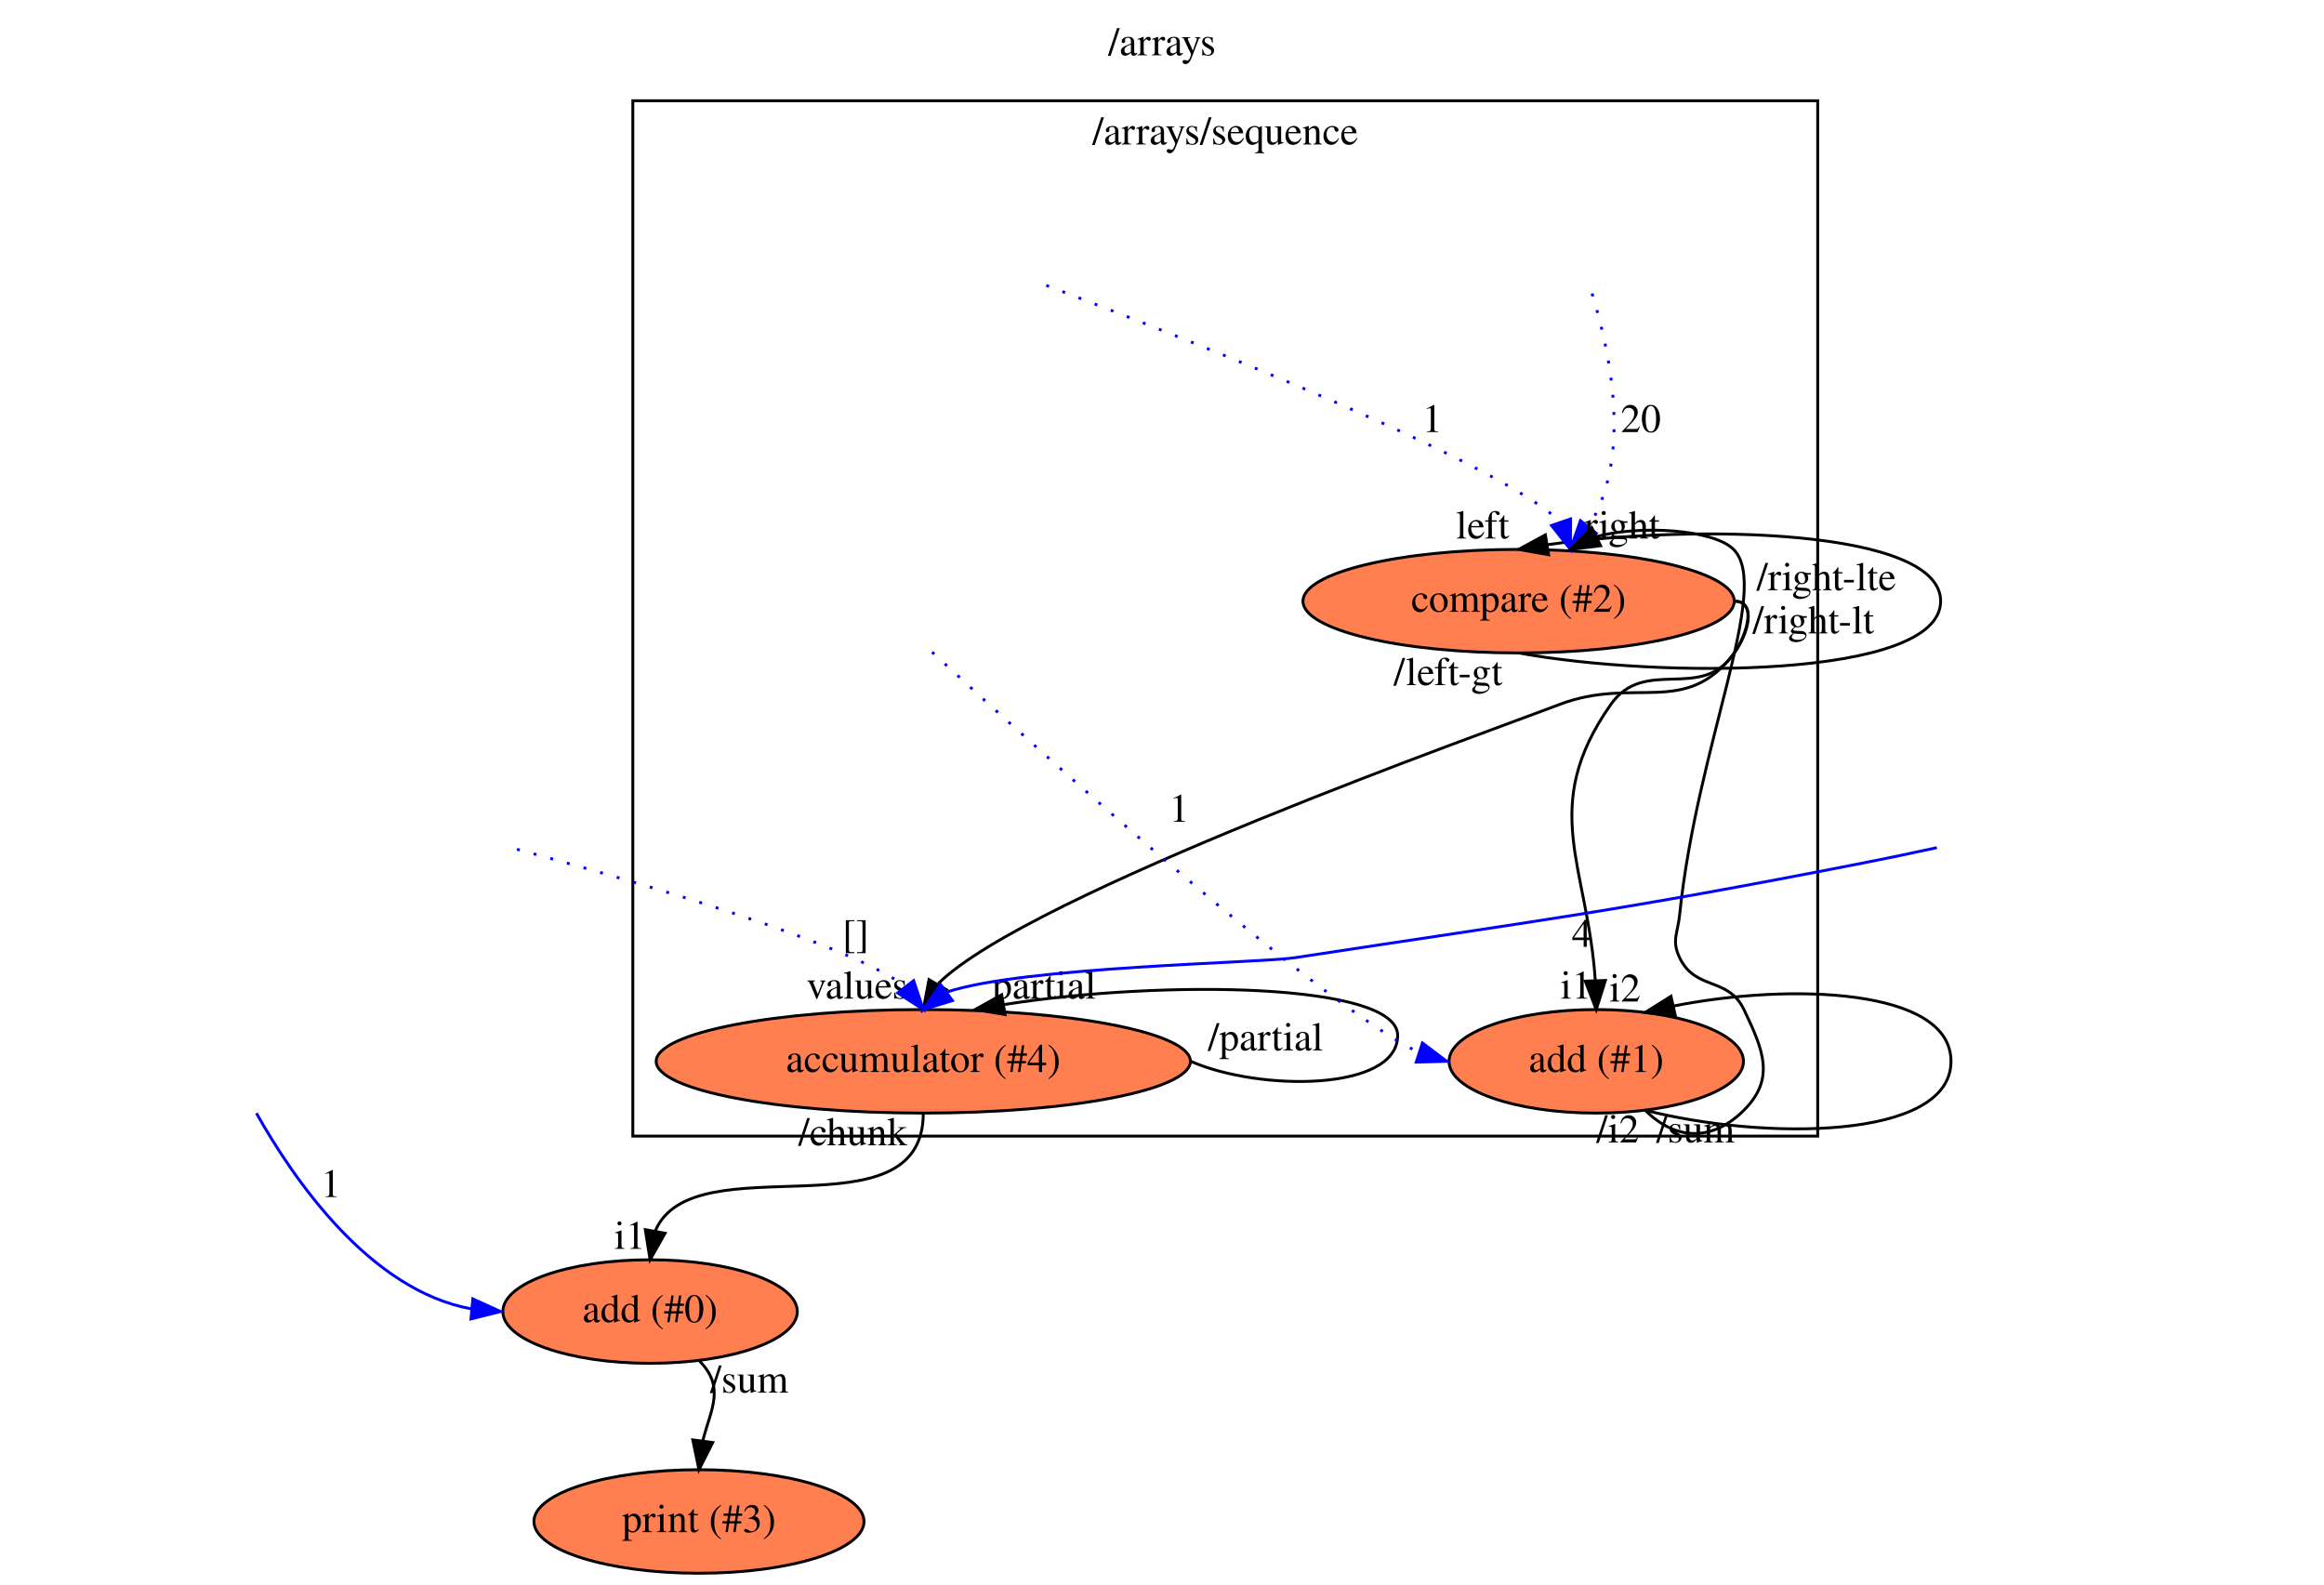
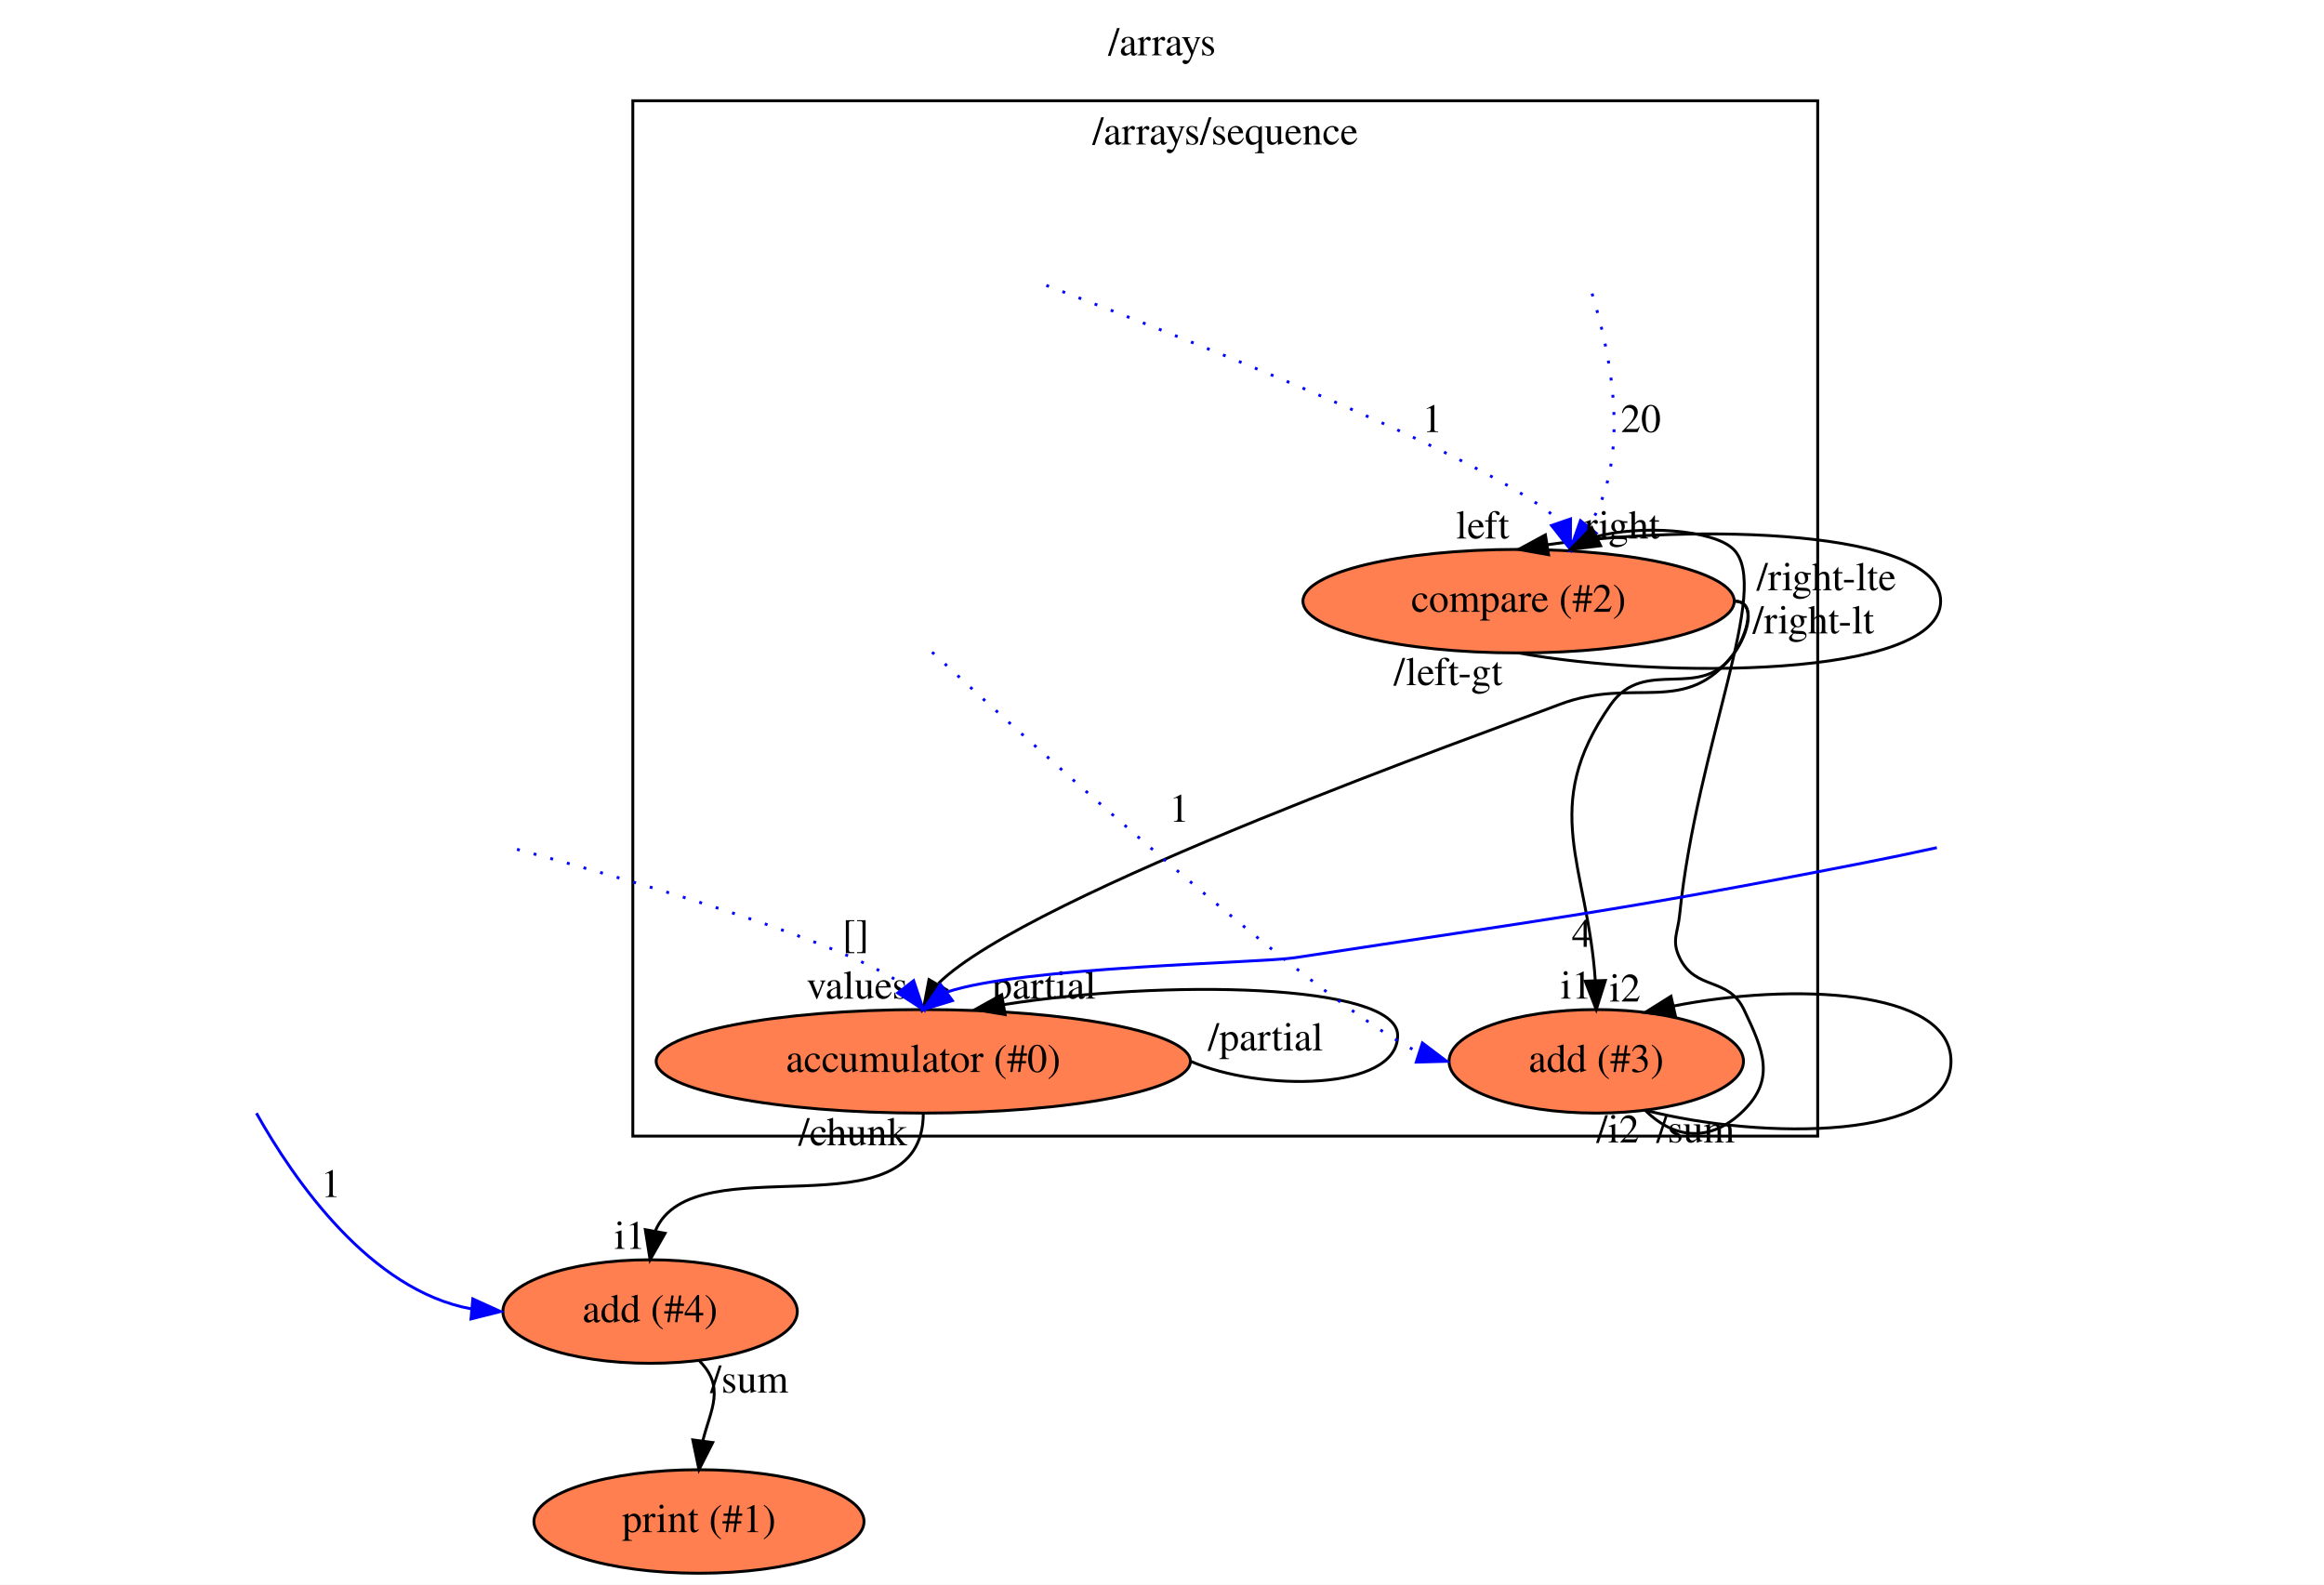
<svg xmlns="http://www.w3.org/2000/svg" xmlns:xlink="http://www.w3.org/1999/xlink" width="808pt" height="551pt" viewBox="0.00 0.00 808.09 551.00">
  <g id="graph0" class="graph" transform="scale(1 1) rotate(0) translate(4 547)">
    <polygon fill="#ffffff" stroke="transparent" points="-4,4 -4,-547 804.087,-547 804.087,4 -4,4" />
    <text text-anchor="middle" x="400.043" y="-527.8" font-family="Times,serif" font-size="14.00" fill="#000000">/arrays</text>
    <g id="clust1" class="cluster">
      <polygon fill="none" stroke="#000000" points="216.043,-152 216.043,-512 628.043,-512 628.043,-152 216.043,-152" />
      <text text-anchor="middle" x="422.043" y="-496.8" font-family="Times,serif" font-size="14.00" fill="#000000">/arrays/sequence</text>
    </g>
    <g id="node1" class="node">
      <g id="a_node1">
        <a xlink:href="file:///home/travis/build/andrewdavidmackenzie/flow/flowstdlib/control/compare_switch/compare_switch.html" xlink:title="compare (#2)">
          <ellipse fill="#ff7f50" stroke="#000000" cx="524.043" cy="-338" rx="74.987" ry="18" />
          <text text-anchor="middle" x="524.043" y="-334.3" font-family="Times,serif" font-size="14.00" fill="#000000">compare (#2)</text>
        </a>
      </g>
    </g>
    <g id="edge4" class="edge">
      <path fill="none" stroke="#000000" d="M524.043,-320C572.958,-311 670.787,-311 670.787,-338 670.787,-363.26 585.162,-364.888 534.072,-357.623" />
      <polygon fill="#000000" stroke="#000000" points="534.474,-354.143 524.043,-356 533.356,-361.053 534.474,-354.143" />
      <text text-anchor="middle" x="511.543" y="-359.8" font-family="Times,serif" font-size="14.00" fill="#000000">left</text>
      <text text-anchor="middle" x="499.543" y="-308.8" font-family="Times,serif" font-size="14.00" fill="#000000">/left-gt</text>
    </g>
    <g id="node4" class="node">
      <g id="a_node4">
-         <a xlink:href="file:///home/travis/build/andrewdavidmackenzie/flow/flowstdlib/data/accumulate/accumulate.html" xlink:title="accumulator (#4)">
+         <a xlink:href="file:///home/travis/build/andrewdavidmackenzie/flow/flowstdlib/data/accumulate/accumulate.html" xlink:title="accumulator (#0)">
          <ellipse fill="#ff7f50" stroke="#000000" cx="317.043" cy="-178" rx="92.883" ry="18" />
-           <text text-anchor="middle" x="317.043" y="-174.3" font-family="Times,serif" font-size="14.00" fill="#000000">accumulator (#4)</text>
+           <text text-anchor="middle" x="317.043" y="-174.3" font-family="Times,serif" font-size="14.00" fill="#000000">accumulator (#0)</text>
        </a>
      </g>
    </g>
    <g id="edge3" class="edge">
      <path fill="none" stroke="#000000" d="M599.043,-338C607.043,-338 603.833,-326.408 599.043,-320 582.119,-297.36 564.427,-312.145 538.043,-302 515.106,-293.18 353.62,-236.144 322.298,-205.079" />
      <polygon fill="#000000" stroke="#000000" points="325.082,-202.902 317.043,-196 319.023,-206.408 325.082,-202.902" />
      <text text-anchor="middle" x="294.043" y="-199.8" font-family="Times,serif" font-size="14.00" fill="#000000">values</text>
      <text text-anchor="middle" x="631.043" y="-341.8" font-family="Times,serif" font-size="14.00" fill="#000000">/right-lte</text>
    </g>
    <g id="node5" class="node">
      <g id="a_node5">
-         <a xlink:href="file:///home/travis/build/andrewdavidmackenzie/flow/flowstdlib/math/add/add.html" xlink:title="add (#1)">
+         <a xlink:href="file:///home/travis/build/andrewdavidmackenzie/flow/flowstdlib/math/add/add.html" xlink:title="add (#3)">
          <ellipse fill="#ff7f50" stroke="#000000" cx="551.043" cy="-178" rx="51.191" ry="18" />
-           <text text-anchor="middle" x="551.043" y="-174.3" font-family="Times,serif" font-size="14.00" fill="#000000">add (#1)</text>
+           <text text-anchor="middle" x="551.043" y="-174.3" font-family="Times,serif" font-size="14.00" fill="#000000">add (#3)</text>
        </a>
      </g>
    </g>
    <g id="edge5" class="edge">
      <path fill="none" stroke="#000000" d="M599.043,-338C607.043,-338 603.475,-326.66 599.043,-320 587.565,-302.752 567.925,-318.973 556.043,-302 531.003,-266.23 548.041,-246.263 550.708,-206.074" />
      <polygon fill="#000000" stroke="#000000" points="554.209,-206.111 551.043,-196 547.212,-205.878 554.209,-206.111" />
      <text text-anchor="middle" x="544.043" y="-199.8" font-family="Times,serif" font-size="14.00" fill="#000000">i1</text>
      <text text-anchor="middle" x="626.543" y="-326.8" font-family="Times,serif" font-size="14.00" fill="#000000">/right-lt</text>
    </g>
    <g id="edge1" class="edge">
      <path fill="none" stroke="#0000ff" stroke-dasharray="1,5" d="M549.585,-444.956C556.187,-423.548 563.443,-387.759 548.351,-363.899" />
      <polygon fill="#0000ff" stroke="#0000ff" points="551.018,-361.63 542.043,-356 545.548,-365.998 551.018,-361.63" />
      <text text-anchor="middle" x="566.543" y="-396.8" font-family="Times,serif" font-size="14.00" fill="#000000">20</text>
    </g>
    <g id="edge2" class="edge">
      <path fill="none" stroke="#0000ff" stroke-dasharray="1,5" d="M359.82,-447.797C417.085,-425.99 516.811,-386.183 538.787,-365.494" />
      <polygon fill="#0000ff" stroke="#0000ff" points="542.109,-366.595 542.043,-356 535.488,-364.324 542.109,-366.595" />
      <text text-anchor="middle" x="494.043" y="-396.8" font-family="Times,serif" font-size="14.00" fill="#000000">1</text>
    </g>
    <g id="edge11" class="edge">
      <path fill="none" stroke="#000000" d="M410.043,-178C433.985,-167.5 481.985,-167.5 481.985,-187 481.985,-205.357 400.485,-206.433 345.063,-197.736" />
      <polygon fill="#000000" stroke="#000000" points="345.494,-194.258 335.043,-196 344.299,-201.156 345.494,-194.258" />
      <text text-anchor="middle" x="359.043" y="-199.8" font-family="Times,serif" font-size="14.00" fill="#000000">partial</text>
      <text text-anchor="middle" x="436.043" y="-181.8" font-family="Times,serif" font-size="14.00" fill="#000000">/partial</text>
    </g>
    <g id="node9" class="node">
      <g id="a_node9">
-         <a xlink:href="file:///home/travis/build/andrewdavidmackenzie/flow/flowstdlib/math/add/add.html" xlink:title="add (#0)">
+         <a xlink:href="file:///home/travis/build/andrewdavidmackenzie/flow/flowstdlib/math/add/add.html" xlink:title="add (#4)">
          <ellipse fill="#ff7f50" stroke="#000000" cx="222.043" cy="-91" rx="51.191" ry="18" />
-           <text text-anchor="middle" x="222.043" y="-87.3" font-family="Times,serif" font-size="14.00" fill="#000000">add (#0)</text>
+           <text text-anchor="middle" x="222.043" y="-87.3" font-family="Times,serif" font-size="14.00" fill="#000000">add (#4)</text>
        </a>
      </g>
    </g>
    <g id="edge12" class="edge">
      <path fill="none" stroke="#000000" d="M317.043,-160C317.043,-116.009 236.99,-150.189 223.856,-119.023" />
      <polygon fill="#000000" stroke="#000000" points="227.267,-118.217 222.043,-109 220.379,-119.463 227.267,-118.217" />
      <text text-anchor="middle" x="215.043" y="-112.8" font-family="Times,serif" font-size="14.00" fill="#000000">i1</text>
      <text text-anchor="middle" x="292.543" y="-148.8" font-family="Times,serif" font-size="14.00" fill="#000000">/chunk</text>
    </g>
    <g id="edge8" class="edge">
      <path fill="none" stroke="#000000" d="M568.043,-161C578.837,-150.206 591.595,-150.206 602.389,-161 613.388,-171.999 609.104,-181.968 602.389,-196 596.884,-207.503 585.548,-202.497 580.043,-214 577.165,-220.013 579.367,-222.368 580.043,-229 586.076,-288.196 612.058,-342.728 598.787,-356 591.751,-363.036 566.04,-364.52 551.126,-360.452" />
      <polygon fill="#000000" stroke="#000000" points="552.563,-357.259 542.043,-356 549.482,-363.544 552.563,-357.259" />
      <text text-anchor="middle" x="560.043" y="-359.8" font-family="Times,serif" font-size="14.00" fill="#000000">right</text>
      <text text-anchor="middle" x="585.543" y="-149.8" font-family="Times,serif" font-size="14.00" fill="#000000">/sum</text>
    </g>
    <g id="edge7" class="edge">
      <path fill="none" stroke="#000000" d="M568.043,-161C609.158,-150.5 674.389,-150.5 674.389,-178 674.389,-203.405 618.717,-205.34 577.819,-197.209" />
      <polygon fill="#000000" stroke="#000000" points="578.569,-193.79 568.043,-195 577.026,-200.618 578.569,-193.79" />
      <text text-anchor="middle" x="561.043" y="-198.8" font-family="Times,serif" font-size="14.00" fill="#000000">i2</text>
      <text text-anchor="middle" x="558.543" y="-149.8" font-family="Times,serif" font-size="14.00" fill="#000000">/i2</text>
    </g>
    <g id="edge6" class="edge">
      <path fill="none" stroke="#0000ff" stroke-dasharray="1,5" d="M320.105,-320.266C360.492,-283.002 453.861,-198.566 489.161,-181.17" />
      <polygon fill="#0000ff" stroke="#0000ff" points="490.59,-184.387 499.043,-178 488.452,-177.722 490.59,-184.387" />
      <text text-anchor="middle" x="406.043" y="-261.3" font-family="Times,serif" font-size="14.00" fill="#000000">1</text>
    </g>
    <g id="edge9" class="edge">
      <path fill="none" stroke="#0000ff" stroke-dasharray="1,5" d="M175.764,-251.718C223.553,-238.821 290.17,-219.056 310.742,-204.136" />
      <polygon fill="#0000ff" stroke="#0000ff" points="313.687,-206.049 317.043,-196 308.153,-201.763 313.687,-206.049" />
      <text text-anchor="middle" x="293.543" y="-217.8" font-family="Times,serif" font-size="14.00" fill="#000000">[]</text>
    </g>
    <g id="edge10" class="edge">
      <path fill="none" stroke="#0000ff" d="M669.476,-252.293C660.979,-250.439 652.286,-248.613 644.043,-247 556.49,-229.868 534.23,-227.499 446.043,-214 434.085,-212.169 351.975,-210.934 325.355,-202.124" />
      <polygon fill="#0000ff" stroke="#0000ff" points="327.17,-199.114 317.043,-196 323.018,-204.75 327.17,-199.114" />
      <text text-anchor="middle" x="546.043" y="-217.8" font-family="Times,serif" font-size="14.00" fill="#000000">4</text>
    </g>
    <g id="node11" class="node">
      <g id="a_node11">
-         <a xlink:href="file:///home/travis/build/andrewdavidmackenzie/flow/flowr/src/lib/flowruntime/stdio/stdout.html" xlink:title="print (#3)">
+         <a xlink:href="file:///home/travis/build/andrewdavidmackenzie/flow/flowr/src/lib/flowruntime/stdio/stdout.html" xlink:title="print (#1)">
          <ellipse fill="#ff7f50" stroke="#000000" cx="239.043" cy="-18" rx="57.391" ry="18" />
-           <text text-anchor="middle" x="239.043" y="-14.3" font-family="Times,serif" font-size="14.00" fill="#000000">print (#3)</text>
+           <text text-anchor="middle" x="239.043" y="-14.3" font-family="Times,serif" font-size="14.00" fill="#000000">print (#1)</text>
        </a>
      </g>
    </g>
    <g id="edge14" class="edge">
      <path fill="none" stroke="#000000" d="M239.043,-74C248.373,-64.67 243.125,-57.033 240.383,-46.085" />
      <polygon fill="#000000" stroke="#000000" points="243.829,-45.452 239.043,-36 236.89,-46.374 243.829,-45.452" />
      <text text-anchor="middle" x="256.543" y="-62.8" font-family="Times,serif" font-size="14.00" fill="#000000">/sum</text>
    </g>
    <g id="edge13" class="edge">
      <path fill="none" stroke="#0000ff" d="M85.157,-159.974C98.24,-136.681 124.701,-98.342 159.891,-91.924" />
      <polygon fill="#0000ff" stroke="#0000ff" points="160.402,-95.392 170.043,-91 159.767,-88.421 160.402,-95.392" />
      <text text-anchor="middle" x="111.043" y="-130.8" font-family="Times,serif" font-size="14.00" fill="#000000">1</text>
    </g>
  </g>
</svg>
